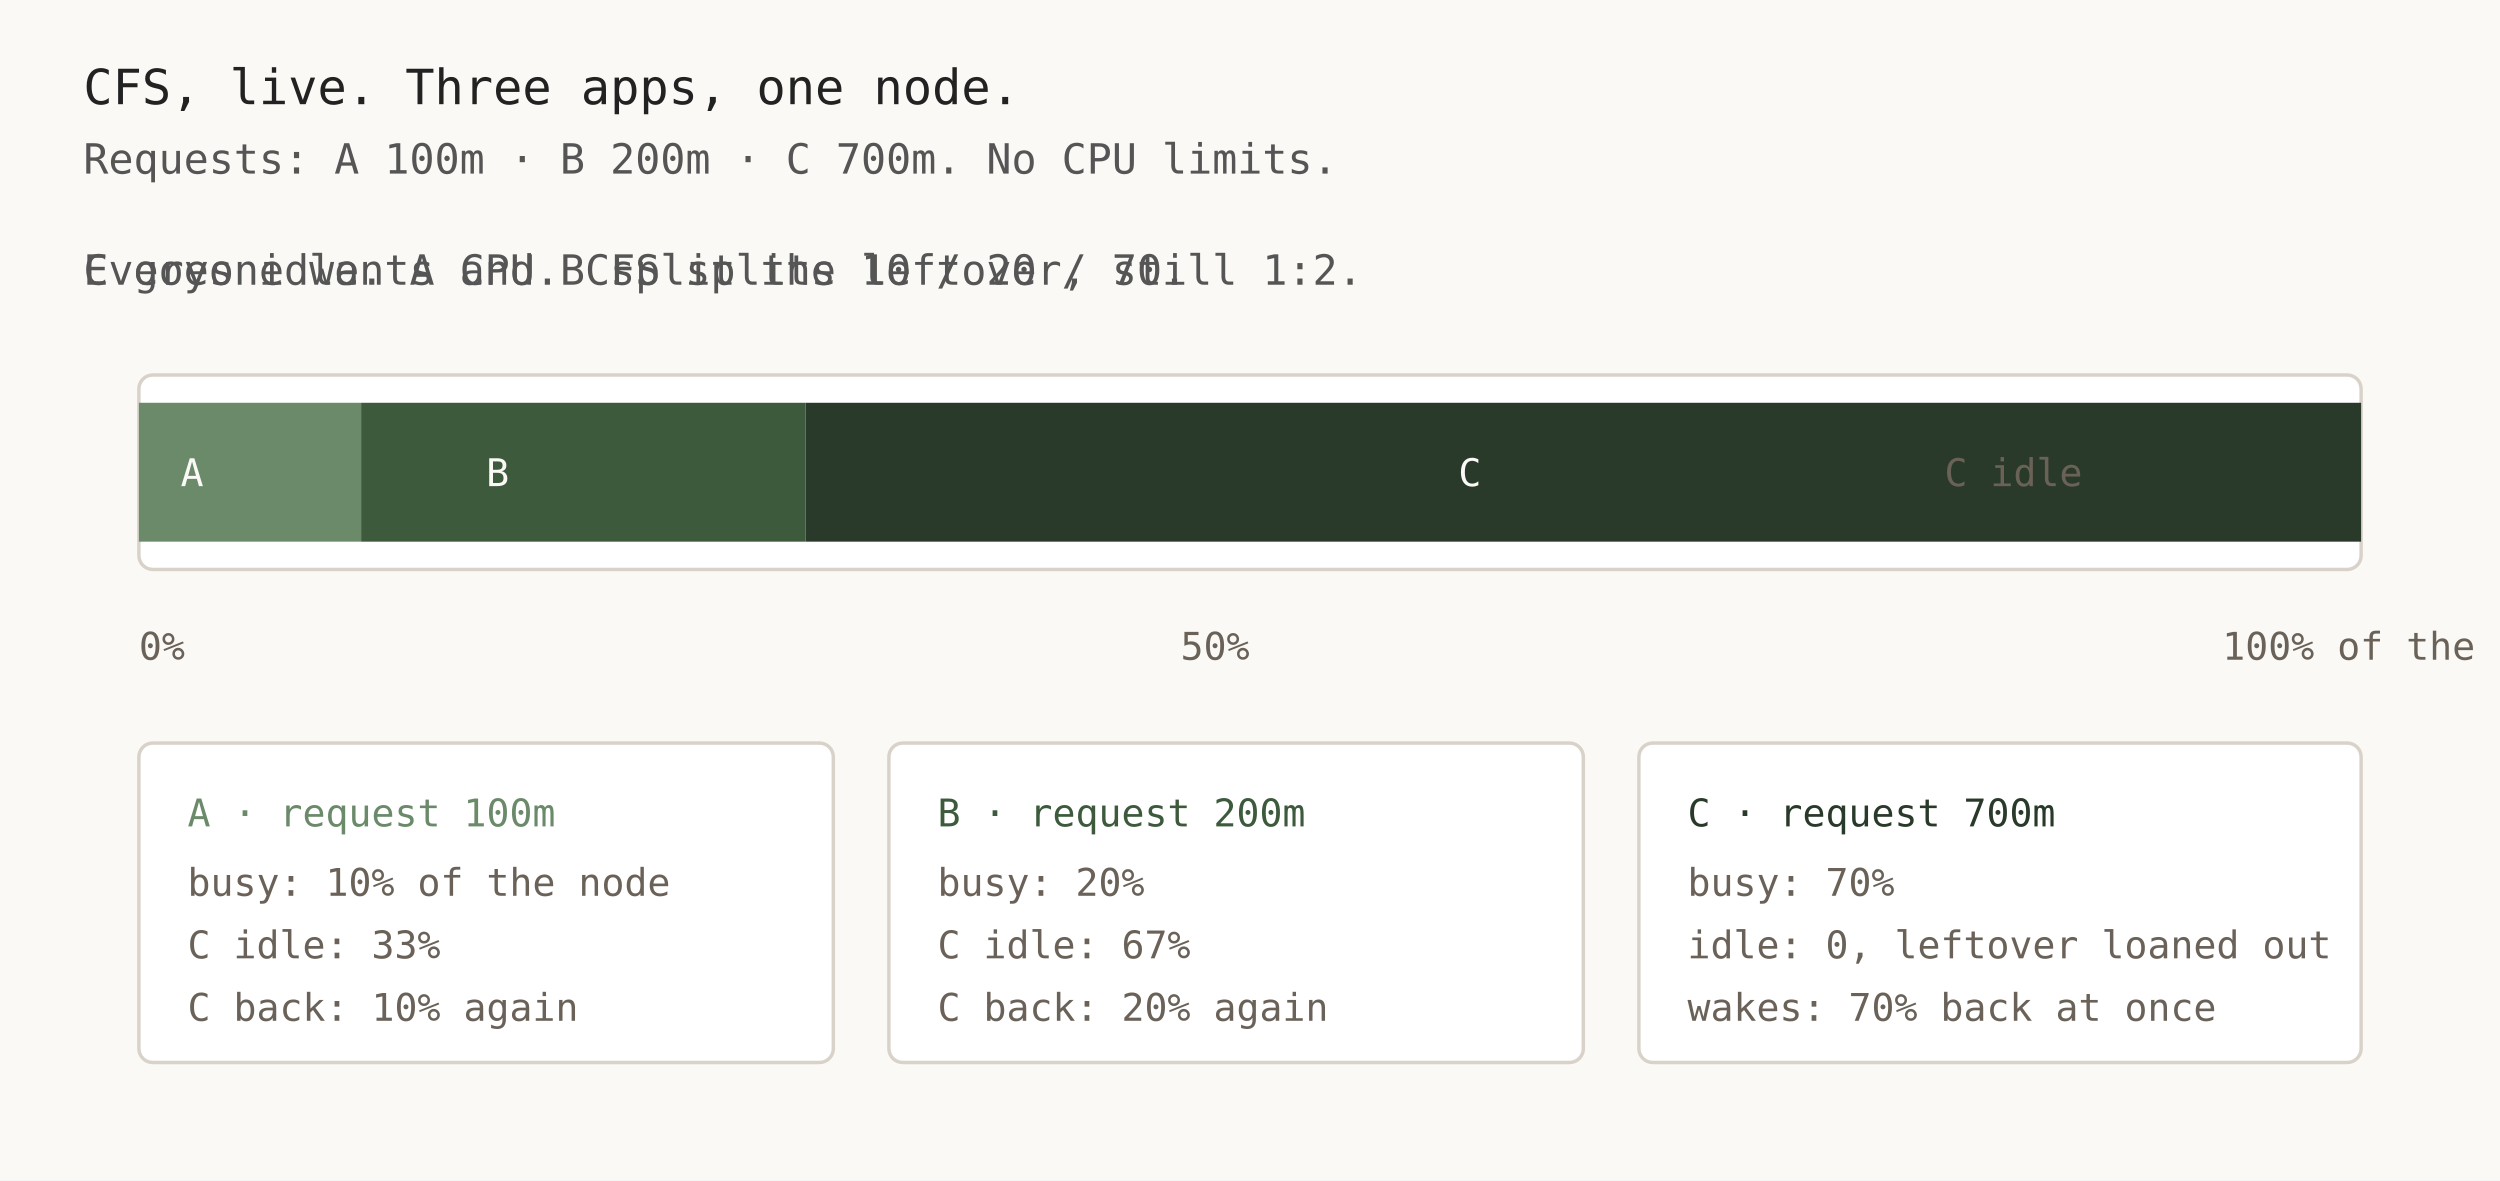
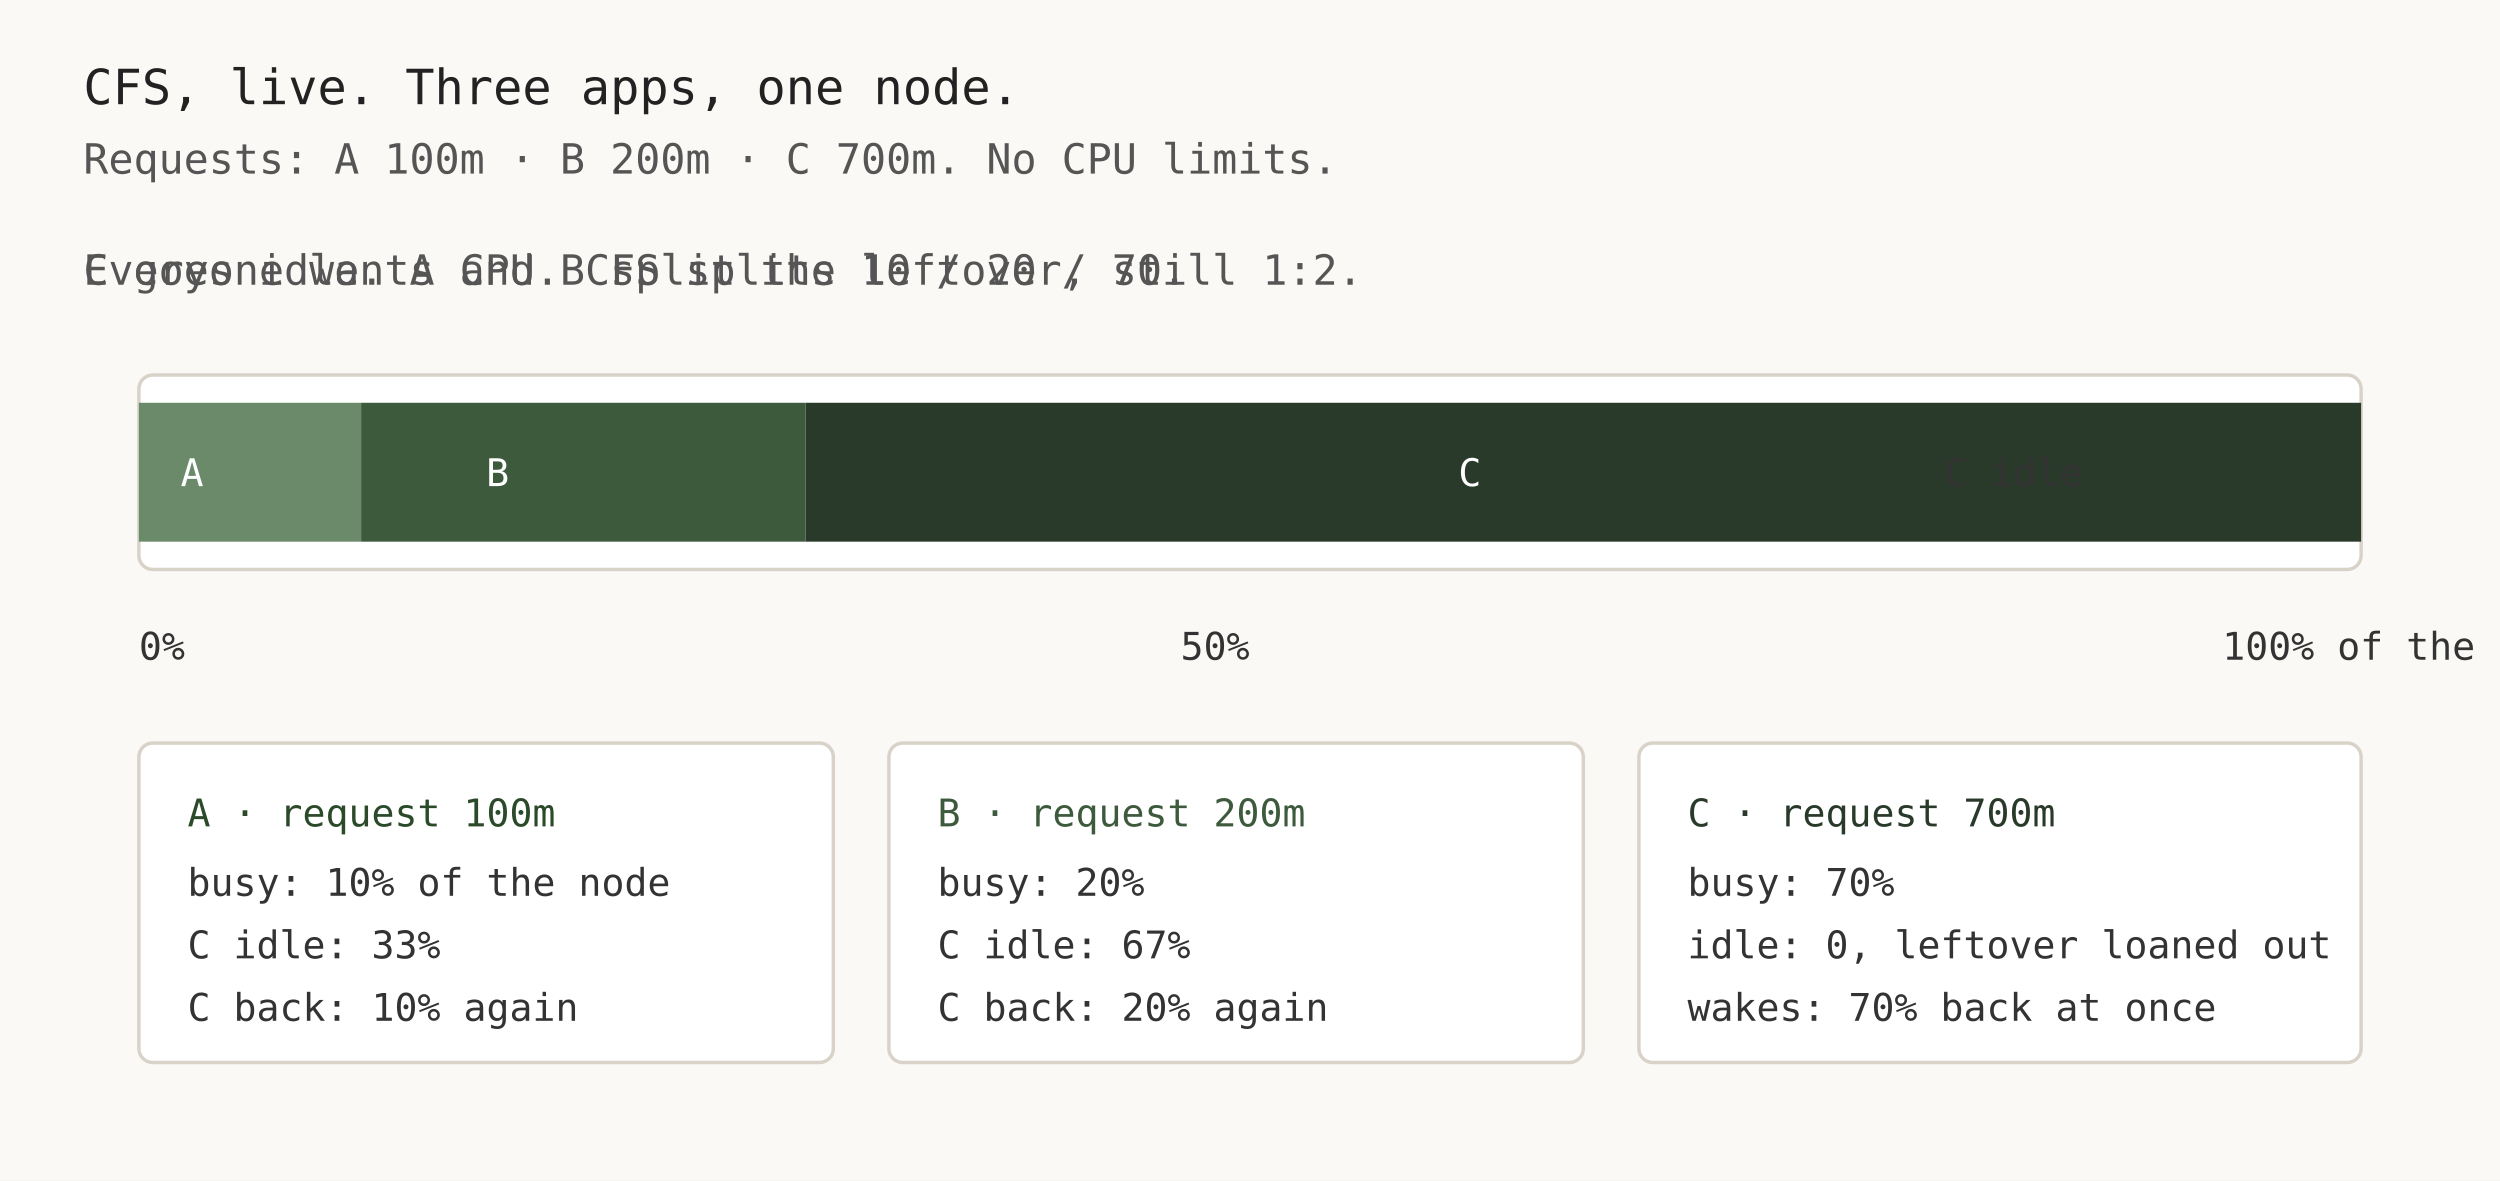
<svg xmlns="http://www.w3.org/2000/svg" width="720" height="340" viewBox="0 0 720 340">
  <style>
    .bg { fill: #faf9f6; }
    text { font-family: ui-monospace, SFMono-Regular, Menlo, monospace; }
    .title { font-size: 14px; fill: #222; }
    .sub { font-size: 12px; fill: #555; }
    .tiny { font-size: 11px; }
-     .on { fill: #faf9f6; }
-     .muted { fill: #6a6258; }
+     .on { fill: #fff; }
+     .muted { fill: #333; }
    .lane { fill: #fff; stroke: #d8d2c8; }
    .tick { fill: none; stroke: #ddd; }
    #phase-busy { animation: fadeBusy 12s infinite; }
    #phase-idle { animation: fadeIdle 12s infinite; }
    #barA { animation: aW 12s infinite; }
    #barB { animation: bX 12s infinite; }
    #barC { animation: cW 12s infinite; }
    #labA { animation: aLab 12s infinite; }
    #labB { animation: bLab 12s infinite; }
    #labC { animation: cLab 12s infinite; }
    #cIdleTag { animation: cTag 12s infinite; }
    @keyframes fadeBusy {
      0%, 32% { opacity: 1; } 38%, 82% { opacity: 0; } 88%, 100% { opacity: 1; }
    }
    @keyframes fadeIdle {
      0%, 32% { opacity: 0; } 38%, 82% { opacity: 1; } 88%, 100% { opacity: 0; }
    }
    /* track 40..680 = 640px. busy: A64 B128 C448. idle: A213 B427 C0 */
    @keyframes aW {
      0%, 30% { width: 64px; } 40%, 80% { width: 213px; } 90%, 100% { width: 64px; }
    }
    @keyframes bX {
      0%, 30% { x: 104px; width: 128px; } 40%, 80% { x: 253px; width: 427px; } 90%, 100% { x: 104px; width: 128px; }
    }
    @keyframes cW {
      0%, 30% { x: 232px; width: 448px; opacity: 1; }
      40%, 80% { x: 680px; width: 0; opacity: 0.25; }
      90%, 100% { x: 232px; width: 448px; opacity: 1; }
    }
    @keyframes aLab {
      0%, 30% { x: 52px; } 40%, 80% { x: 120px; } 90%, 100% { x: 52px; }
    }
    @keyframes bLab {
      0%, 30% { x: 140px; } 40%, 80% { x: 430px; } 90%, 100% { x: 140px; }
    }
    @keyframes cLab {
      0%, 30% { x: 420px; opacity: 1; } 40%, 80% { x: 420px; opacity: 0; } 90%, 100% { x: 420px; opacity: 1; }
    }
    @keyframes cTag {
      0%, 32% { opacity: 0; } 40%, 80% { opacity: 1; } 88%, 100% { opacity: 0; }
    }
  </style>
  <rect class="bg" width="720" height="340" />
  <text class="title" x="24" y="30">CFS, live. Three apps, one node.</text>
  <text class="sub" x="24" y="50">Requests: A 100m · B 200m · C 700m. No CPU limits.</text>
  <text id="phase-busy" class="sub" x="24" y="82">Everyone wants CPU. CFS splits 10 / 20 / 70.</text>
  <text id="phase-idle" class="sub" x="24" y="82">C goes idle. A and B split the leftover, still 1:2.</text>
  <rect class="lane" x="40" y="108" width="640" height="56" rx="4" />
  <rect id="barA" x="40" y="116" width="64" height="40" fill="#6a8a6a" />
  <rect id="barB" x="104" y="116" width="128" height="40" fill="#3d5a3d" />
  <rect id="barC" x="232" y="116" width="448" height="40" fill="#2a3a2a" />
  <text id="labA" class="tiny on" x="52" y="140">A</text>
  <text id="labB" class="tiny on" x="140" y="140">B</text>
  <text id="labC" class="tiny on" x="420" y="140">C</text>
  <text id="cIdleTag" class="tiny muted" x="560" y="140">C idle</text>
  <text class="tiny muted" x="40" y="190">0%</text>
  <text class="tiny muted" x="340" y="190">50%</text>
  <text class="tiny muted" x="640" y="190">100% of the node</text>
  <rect class="lane" x="40" y="214" width="200" height="92" rx="4" />
-   <text class="tiny" fill="#6a8a6a" x="54" y="238">A  ·  request 100m</text>
+   <text class="tiny" fill="#2a4a2a" x="54" y="238">A  ·  request 100m</text>
  <text class="tiny muted" x="54" y="258">busy: 10% of the node</text>
  <text class="tiny muted" x="54" y="276">C idle: 33%</text>
  <text class="tiny muted" x="54" y="294">C back: 10% again</text>
  <rect class="lane" x="256" y="214" width="200" height="92" rx="4" />
  <text class="tiny" fill="#3d5a3d" x="270" y="238">B  ·  request 200m</text>
  <text class="tiny muted" x="270" y="258">busy: 20%</text>
  <text class="tiny muted" x="270" y="276">C idle: 67%</text>
  <text class="tiny muted" x="270" y="294">C back: 20% again</text>
  <rect class="lane" x="472" y="214" width="208" height="92" rx="4" />
  <text class="tiny" fill="#2a3a2a" x="486" y="238">C  ·  request 700m</text>
  <text class="tiny muted" x="486" y="258">busy: 70%</text>
  <text class="tiny muted" x="486" y="276">idle: 0, leftover loaned out</text>
  <text class="tiny muted" x="486" y="294">wakes: 70% back at once</text>
</svg>
